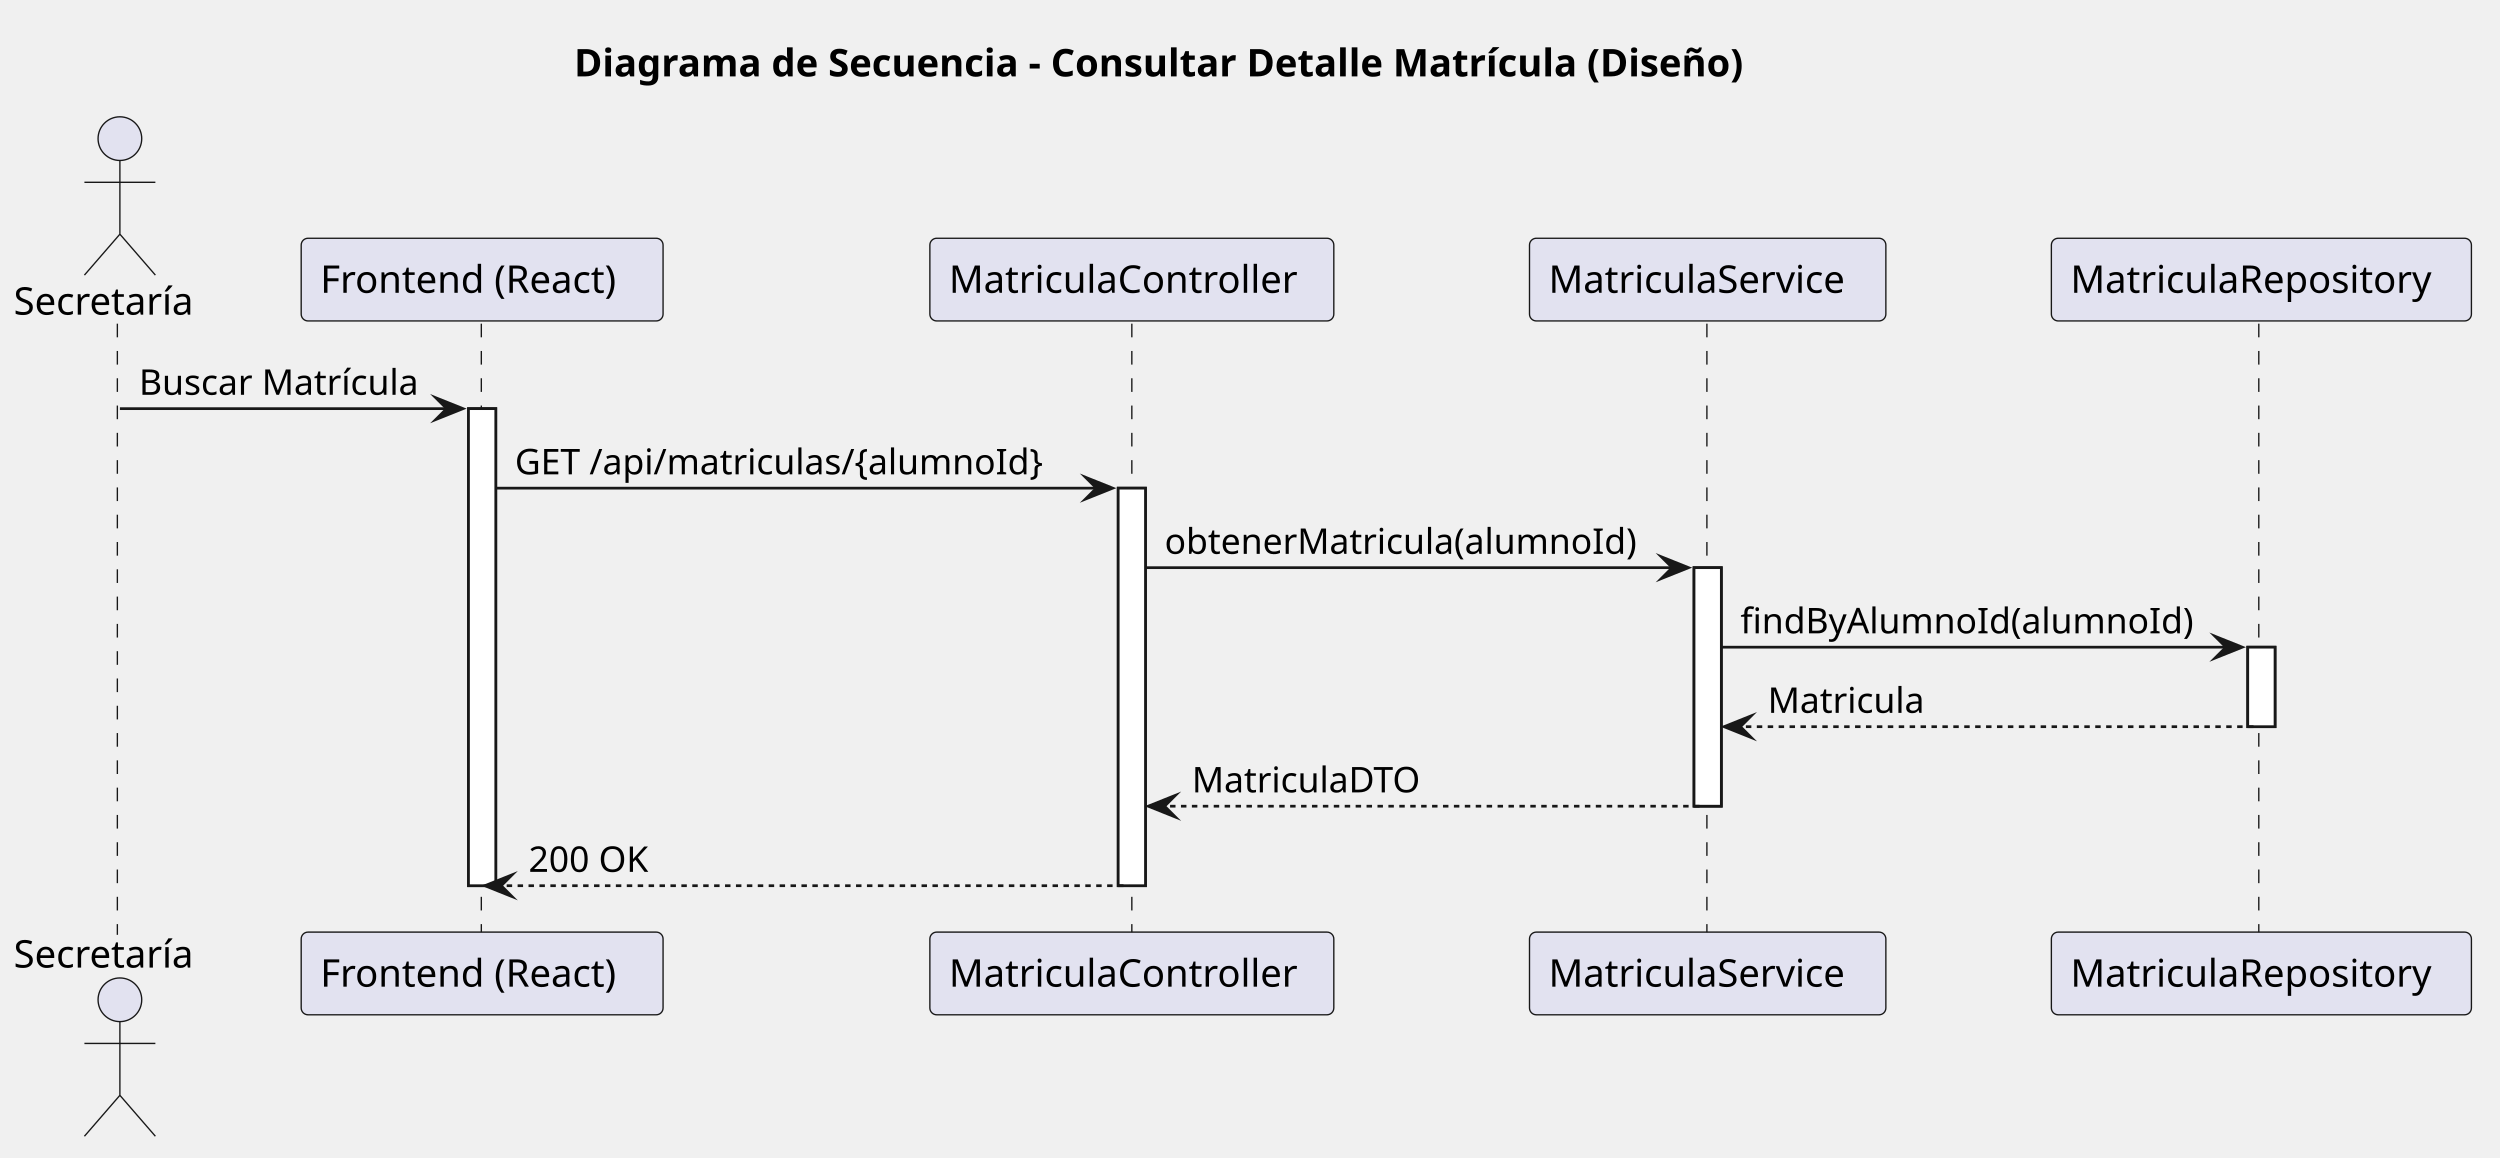
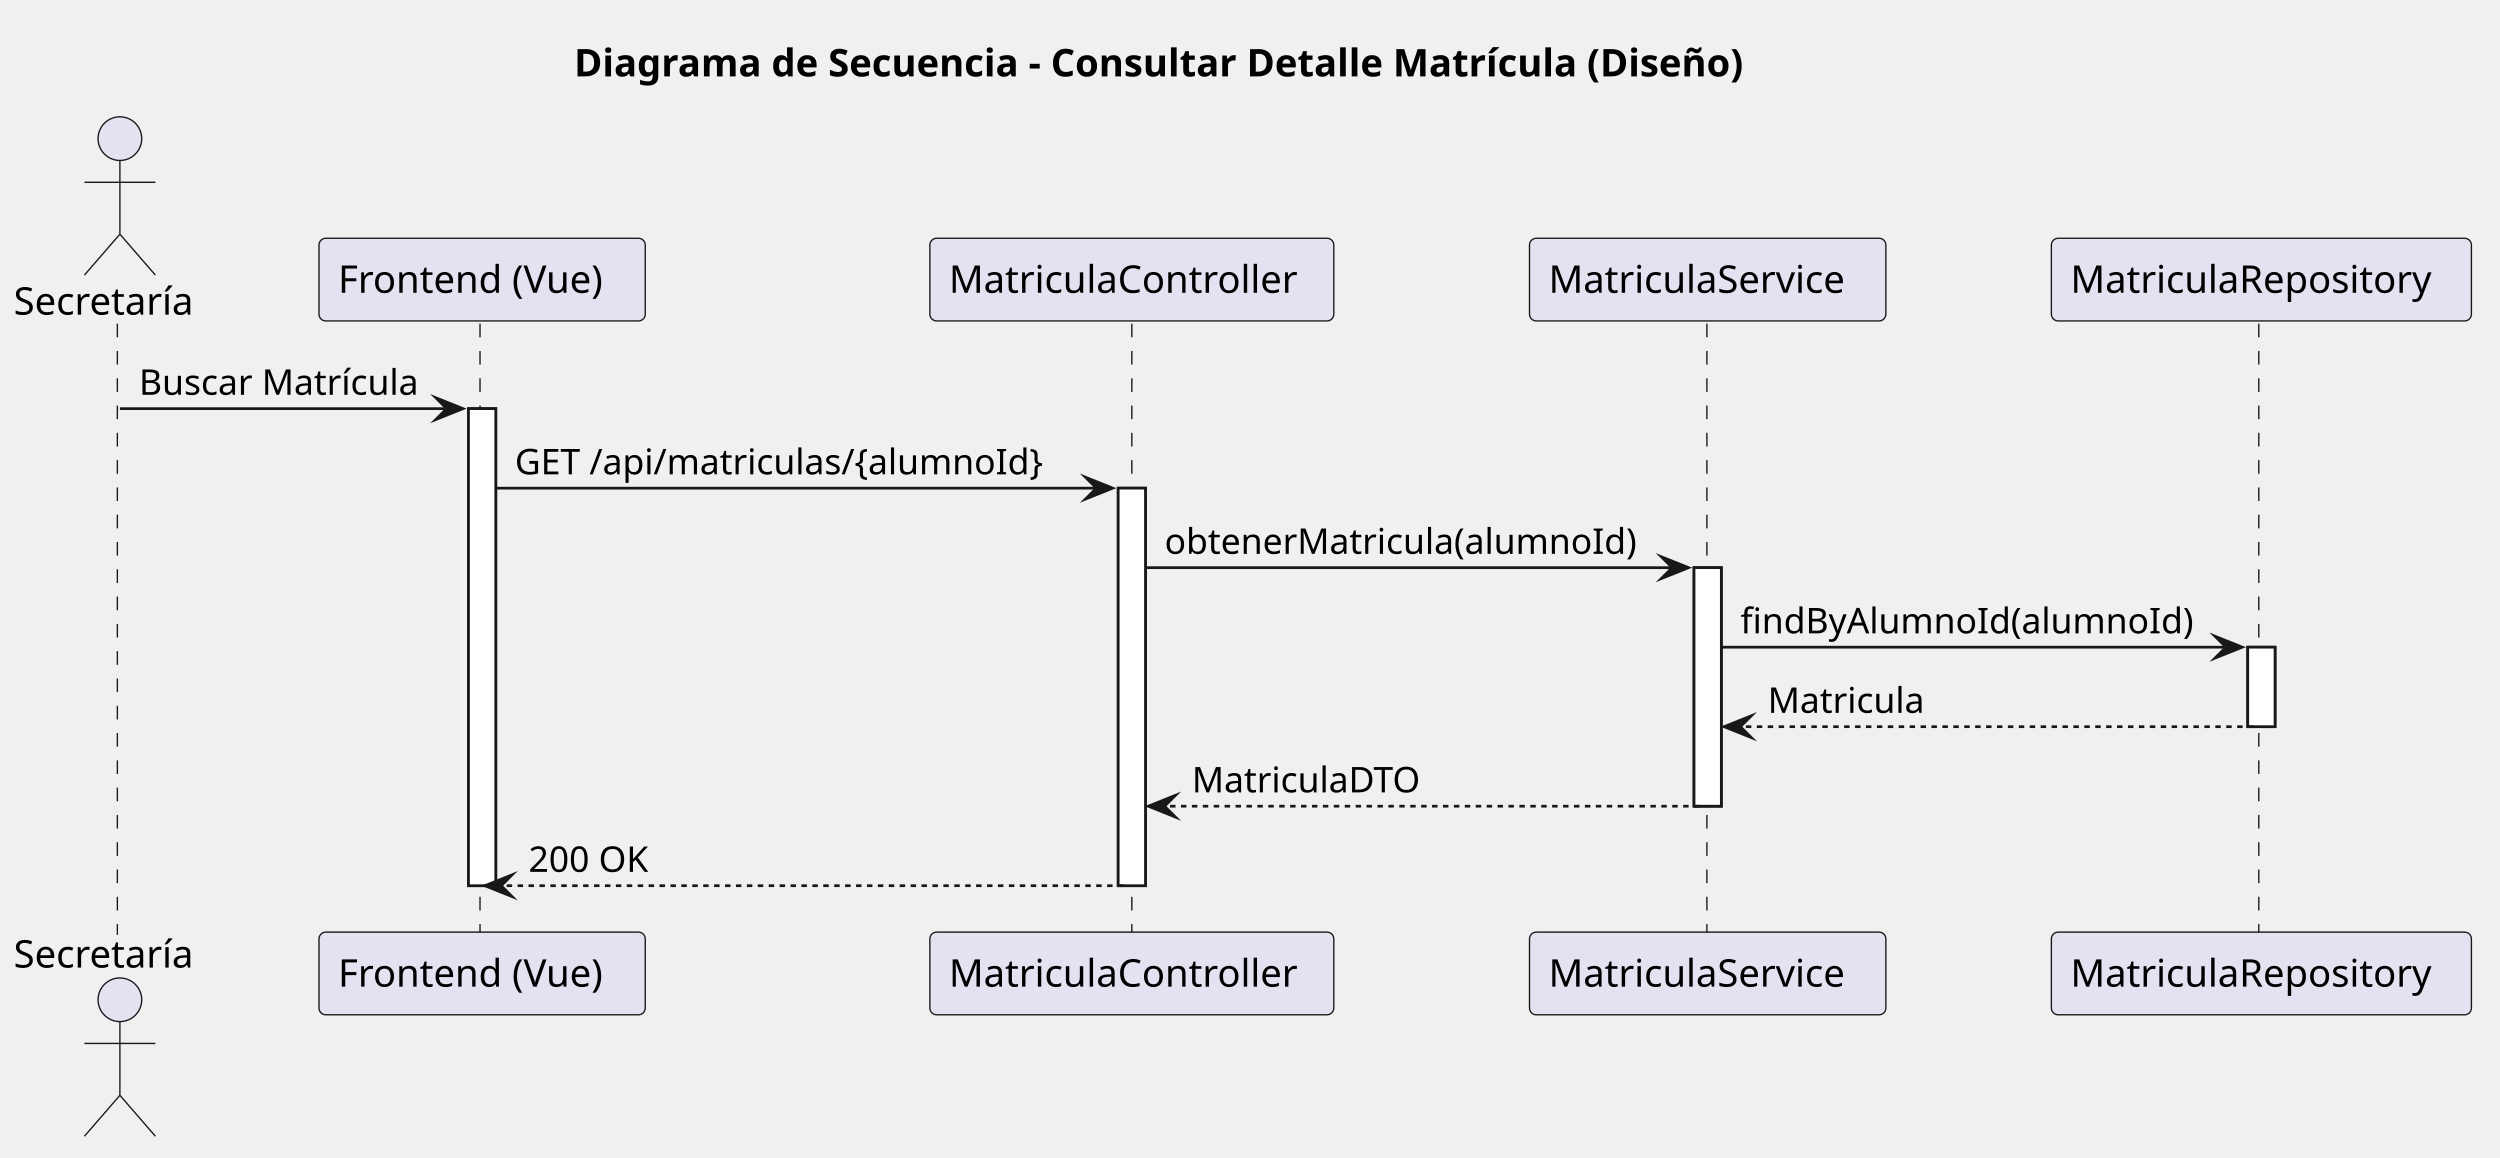
<svg xmlns="http://www.w3.org/2000/svg" contentStyleType="text/css" data-diagram-type="SEQUENCE" height="424px" preserveAspectRatio="none" style="width:916px;height:424px;background:#FFFFFF;" version="1.1" viewBox="0 0 916 424" width="916px" zoomAndPan="magnify">
  <defs />
  <g>
    <g class="title" data-source-line="1">
      <text fill="#000000" font-family="sans-serif" font-size="14" font-weight="700" lengthAdjust="spacing" textLength="488.838" x="210.345" y="27.995">Diagrama de Secuencia - Consultar Detalle Matrícula (Diseño)</text>
    </g>
    <g>
      <rect fill="#FFFFFF" height="174.797" style="stroke:#181818;stroke-width:1;" width="10" x="171.652" y="149.727" />
    </g>
    <g>
      <rect fill="#FFFFFF" height="145.664" style="stroke:#181818;stroke-width:1;" width="10" x="409.706" y="178.859" />
    </g>
    <g>
      <rect fill="#FFFFFF" height="87.398" style="stroke:#181818;stroke-width:1;" width="10" x="620.693" y="207.992" />
    </g>
    <g>
      <rect fill="#FFFFFF" height="29.133" style="stroke:#181818;stroke-width:1;" width="10" x="823.575" y="237.125" />
    </g>
    <g class="participant-lifeline" data-entity-uid="part1" data-qualified-name="AdminUser" data-source-line="3" id="part1-lifeline">
      <g>
        <rect fill="#000000" fill-opacity="0" height="223.93" width="8" x="39.93" y="118.594" />
        <line style="stroke:#181818;stroke-width:0.5;stroke-dasharray:5,5;" x1="43" x2="43" y1="118.594" y2="342.523" />
      </g>
    </g>
    <g class="participant-lifeline" data-entity-uid="part2" data-qualified-name="FE" data-source-line="4" id="part2-lifeline">
      <g>
        <rect fill="#000000" fill-opacity="0" height="223.93" width="8" x="172.652" y="118.594" />
-         <line style="stroke:#181818;stroke-width:0.5;stroke-dasharray:5,5;" x1="176.357" x2="176.357" y1="118.594" y2="342.523" />
+         <line style="stroke:#181818;stroke-width:0.5;stroke-dasharray:5,5;" x1="175.879" x2="175.879" y1="118.594" y2="342.523" />
      </g>
    </g>
    <g class="participant-lifeline" data-entity-uid="part3" data-qualified-name="Controller" data-source-line="5" id="part3-lifeline">
      <g>
        <rect fill="#000000" fill-opacity="0" height="223.93" width="8" x="410.706" y="118.594" />
        <line style="stroke:#181818;stroke-width:0.5;stroke-dasharray:5,5;" x1="414.704" x2="414.704" y1="118.594" y2="342.523" />
      </g>
    </g>
    <g class="participant-lifeline" data-entity-uid="part4" data-qualified-name="Service" data-source-line="6" id="part4-lifeline">
      <g>
        <rect fill="#000000" fill-opacity="0" height="223.93" width="8" x="621.693" y="118.594" />
        <line style="stroke:#181818;stroke-width:0.5;stroke-dasharray:5,5;" x1="625.407" x2="625.407" y1="118.594" y2="342.523" />
      </g>
    </g>
    <g class="participant-lifeline" data-entity-uid="part5" data-qualified-name="Repository" data-source-line="7" id="part5-lifeline">
      <g>
        <rect fill="#000000" fill-opacity="0" height="223.93" width="8" x="824.575" y="118.594" />
        <line style="stroke:#181818;stroke-width:0.5;stroke-dasharray:5,5;" x1="827.623" x2="827.623" y1="118.594" y2="342.523" />
      </g>
    </g>
    <g class="participant participant-head" data-entity-uid="part1" data-qualified-name="AdminUser" data-source-line="3" id="part1-head">
      <text fill="#000000" font-family="sans-serif" font-size="14" lengthAdjust="spacing" textLength="71.859" x="5" y="115.292">Secretaría</text>
      <ellipse cx="43.93" cy="50.797" fill="#E2E2F0" rx="8" ry="8" style="stroke:#181818;stroke-width:0.5;" />
      <path d="M43.93,58.797 L43.93,85.797 M30.93,66.797 L56.93,66.797 M43.93,85.797 L30.93,100.797 M43.93,85.797 L56.93,100.797" fill="none" style="stroke:#181818;stroke-width:0.5;" />
    </g>
    <g class="participant participant-tail" data-entity-uid="part1" data-qualified-name="AdminUser" data-source-line="3" id="part1-tail">
      <text fill="#000000" font-family="sans-serif" font-size="14" lengthAdjust="spacing" textLength="71.859" x="5" y="354.519">Secretaría</text>
      <ellipse cx="43.93" cy="366.32" fill="#E2E2F0" rx="8" ry="8" style="stroke:#181818;stroke-width:0.5;" />
      <path d="M43.93,374.32 L43.93,401.32 M30.93,382.32 L56.93,382.32 M43.93,401.32 L30.93,416.32 M43.93,401.32 L56.93,416.32" fill="none" style="stroke:#181818;stroke-width:0.5;" />
    </g>
    <g class="participant participant-head" data-entity-uid="part2" data-qualified-name="FE" data-source-line="4" id="part2-head">
-       <rect fill="#E2E2F0" height="30.297" rx="2.5" ry="2.5" style="stroke:#181818;stroke-width:0.5;" width="132.59" x="110.357" y="87.297" />
-       <text fill="#000000" font-family="sans-serif" font-size="14" lengthAdjust="spacing" textLength="118.59" x="117.357" y="107.292">Frontend (React)</text>
+       <rect fill="#E2E2F0" height="30.297" rx="2.5" ry="2.5" style="stroke:#181818;stroke-width:0.5;" width="119.547" x="116.879" y="87.297" />
+       <text fill="#000000" font-family="sans-serif" font-size="14" lengthAdjust="spacing" textLength="105.547" x="123.879" y="107.292">Frontend (Vue)</text>
    </g>
    <g class="participant participant-tail" data-entity-uid="part2" data-qualified-name="FE" data-source-line="4" id="part2-tail">
-       <rect fill="#E2E2F0" height="30.297" rx="2.5" ry="2.5" style="stroke:#181818;stroke-width:0.5;" width="132.59" x="110.357" y="341.523" />
-       <text fill="#000000" font-family="sans-serif" font-size="14" lengthAdjust="spacing" textLength="118.59" x="117.357" y="361.519">Frontend (React)</text>
+       <rect fill="#E2E2F0" height="30.297" rx="2.5" ry="2.5" style="stroke:#181818;stroke-width:0.5;" width="119.547" x="116.879" y="341.523" />
+       <text fill="#000000" font-family="sans-serif" font-size="14" lengthAdjust="spacing" textLength="105.547" x="123.879" y="361.519">Frontend (Vue)</text>
    </g>
    <g class="participant participant-head" data-entity-uid="part3" data-qualified-name="Controller" data-source-line="5" id="part3-head">
      <rect fill="#E2E2F0" height="30.297" rx="2.5" ry="2.5" style="stroke:#181818;stroke-width:0.5;" width="148.005" x="340.704" y="87.297" />
      <text fill="#000000" font-family="sans-serif" font-size="14" lengthAdjust="spacing" textLength="134.005" x="347.704" y="107.292">MatriculaController</text>
    </g>
    <g class="participant participant-tail" data-entity-uid="part3" data-qualified-name="Controller" data-source-line="5" id="part3-tail">
      <rect fill="#E2E2F0" height="30.297" rx="2.5" ry="2.5" style="stroke:#181818;stroke-width:0.5;" width="148.005" x="340.704" y="341.523" />
      <text fill="#000000" font-family="sans-serif" font-size="14" lengthAdjust="spacing" textLength="134.005" x="347.704" y="361.519">MatriculaController</text>
    </g>
    <g class="participant participant-head" data-entity-uid="part4" data-qualified-name="Service" data-source-line="6" id="part4-head">
      <rect fill="#E2E2F0" height="30.297" rx="2.5" ry="2.5" style="stroke:#181818;stroke-width:0.5;" width="130.573" x="560.407" y="87.297" />
      <text fill="#000000" font-family="sans-serif" font-size="14" lengthAdjust="spacing" textLength="116.573" x="567.407" y="107.292">MatriculaService</text>
    </g>
    <g class="participant participant-tail" data-entity-uid="part4" data-qualified-name="Service" data-source-line="6" id="part4-tail">
      <rect fill="#E2E2F0" height="30.297" rx="2.5" ry="2.5" style="stroke:#181818;stroke-width:0.5;" width="130.573" x="560.407" y="341.523" />
      <text fill="#000000" font-family="sans-serif" font-size="14" lengthAdjust="spacing" textLength="116.573" x="567.407" y="361.519">MatriculaService</text>
    </g>
    <g class="participant participant-head" data-entity-uid="part5" data-qualified-name="Repository" data-source-line="7" id="part5-head">
      <rect fill="#E2E2F0" height="30.297" rx="2.5" ry="2.5" style="stroke:#181818;stroke-width:0.5;" width="153.904" x="751.623" y="87.297" />
      <text fill="#000000" font-family="sans-serif" font-size="14" lengthAdjust="spacing" textLength="139.904" x="758.623" y="107.292">MatriculaRepository</text>
    </g>
    <g class="participant participant-tail" data-entity-uid="part5" data-qualified-name="Repository" data-source-line="7" id="part5-tail">
      <rect fill="#E2E2F0" height="30.297" rx="2.5" ry="2.5" style="stroke:#181818;stroke-width:0.5;" width="153.904" x="751.623" y="341.523" />
      <text fill="#000000" font-family="sans-serif" font-size="14" lengthAdjust="spacing" textLength="139.904" x="758.623" y="361.519">MatriculaRepository</text>
    </g>
    <g>
      <rect fill="#FFFFFF" height="174.797" style="stroke:#181818;stroke-width:1;" width="10" x="171.652" y="149.727" />
    </g>
    <g>
      <rect fill="#FFFFFF" height="145.664" style="stroke:#181818;stroke-width:1;" width="10" x="409.706" y="178.859" />
    </g>
    <g>
      <rect fill="#FFFFFF" height="87.398" style="stroke:#181818;stroke-width:1;" width="10" x="620.693" y="207.992" />
    </g>
    <g>
      <rect fill="#FFFFFF" height="29.133" style="stroke:#181818;stroke-width:1;" width="10" x="823.575" y="237.125" />
    </g>
    <g class="message" data-entity-1="part1" data-entity-2="part2" data-source-line="9" id="msg1">
      <polygon fill="#181818" points="159.652,145.727,169.652,149.727,159.652,153.727,163.652,149.727" style="stroke:#181818;stroke-width:1;stroke-linejoin:miter;stroke-miterlimit:10;" />
      <line style="stroke:#181818;stroke-width:1;" x1="43.93" x2="165.652" y1="149.727" y2="149.727" />
      <text fill="#000000" font-family="sans-serif" font-size="13" lengthAdjust="spacing" textLength="108.723" x="50.93" y="144.661">Buscar Matrícula</text>
    </g>
    <g class="message" data-entity-1="part2" data-entity-2="part3" data-source-line="12" id="msg2">
      <polygon fill="#181818" points="397.706,174.859,407.706,178.859,397.706,182.859,401.706,178.859" style="stroke:#181818;stroke-width:1;stroke-linejoin:miter;stroke-miterlimit:10;" />
      <line style="stroke:#181818;stroke-width:1;" x1="181.652" x2="403.706" y1="178.859" y2="178.859" />
      <text fill="#000000" font-family="sans-serif" font-size="13" lengthAdjust="spacing" textLength="209.054" x="188.652" y="173.793">GET /api/matriculas/{alumnoId}</text>
    </g>
    <g class="message" data-entity-1="part3" data-entity-2="part4" data-source-line="15" id="msg3">
      <polygon fill="#181818" points="608.693,203.992,618.693,207.992,608.693,211.992,612.693,207.992" style="stroke:#181818;stroke-width:1;stroke-linejoin:miter;stroke-miterlimit:10;" />
      <line style="stroke:#181818;stroke-width:1;" x1="419.706" x2="614.693" y1="207.992" y2="207.992" />
      <text fill="#000000" font-family="sans-serif" font-size="13" lengthAdjust="spacing" textLength="181.987" x="426.706" y="202.926">obtenerMatricula(alumnoId)</text>
    </g>
    <g class="message" data-entity-1="part4" data-entity-2="part5" data-source-line="17" id="msg4">
      <polygon fill="#181818" points="811.575,233.125,821.575,237.125,811.575,241.125,815.575,237.125" style="stroke:#181818;stroke-width:1;stroke-linejoin:miter;stroke-miterlimit:10;" />
      <line style="stroke:#181818;stroke-width:1;" x1="630.693" x2="817.575" y1="237.125" y2="237.125" />
      <text fill="#000000" font-family="sans-serif" font-size="13" lengthAdjust="spacing" textLength="173.881" x="637.693" y="232.059">findByAlumnoId(alumnoId)</text>
    </g>
    <g class="message" data-entity-1="part5" data-entity-2="part4" data-source-line="19" id="msg5">
      <polygon fill="#181818" points="641.693,262.258,631.693,266.258,641.693,270.258,637.693,266.258" style="stroke:#181818;stroke-width:1;stroke-linejoin:miter;stroke-miterlimit:10;" />
      <line style="stroke:#181818;stroke-width:1;stroke-dasharray:2,2;" x1="635.693" x2="827.575" y1="266.258" y2="266.258" />
      <text fill="#000000" font-family="sans-serif" font-size="13" lengthAdjust="spacing" textLength="60.201" x="647.693" y="261.192">Matricula</text>
    </g>
    <g class="message" data-entity-1="part4" data-entity-2="part3" data-source-line="21" id="msg6">
      <polygon fill="#181818" points="430.706,291.391,420.706,295.391,430.706,299.391,426.706,295.391" style="stroke:#181818;stroke-width:1;stroke-linejoin:miter;stroke-miterlimit:10;" />
      <line style="stroke:#181818;stroke-width:1;stroke-dasharray:2,2;" x1="424.706" x2="624.693" y1="295.391" y2="295.391" />
      <text fill="#000000" font-family="sans-serif" font-size="13" lengthAdjust="spacing" textLength="88.385" x="436.706" y="290.325">MatriculaDTO</text>
    </g>
    <g class="message" data-entity-1="part3" data-entity-2="part2" data-source-line="24" id="msg7">
      <polygon fill="#181818" points="187.652,320.523,177.652,324.523,187.652,328.523,183.652,324.523" style="stroke:#181818;stroke-width:1;stroke-linejoin:miter;stroke-miterlimit:10;" />
      <line style="stroke:#181818;stroke-width:1;stroke-dasharray:2,2;" x1="181.652" x2="413.706" y1="324.523" y2="324.523" />
      <text fill="#000000" font-family="sans-serif" font-size="13" lengthAdjust="spacing" textLength="47.703" x="193.652" y="319.457">200 OK</text>
    </g>
  </g>
</svg>
